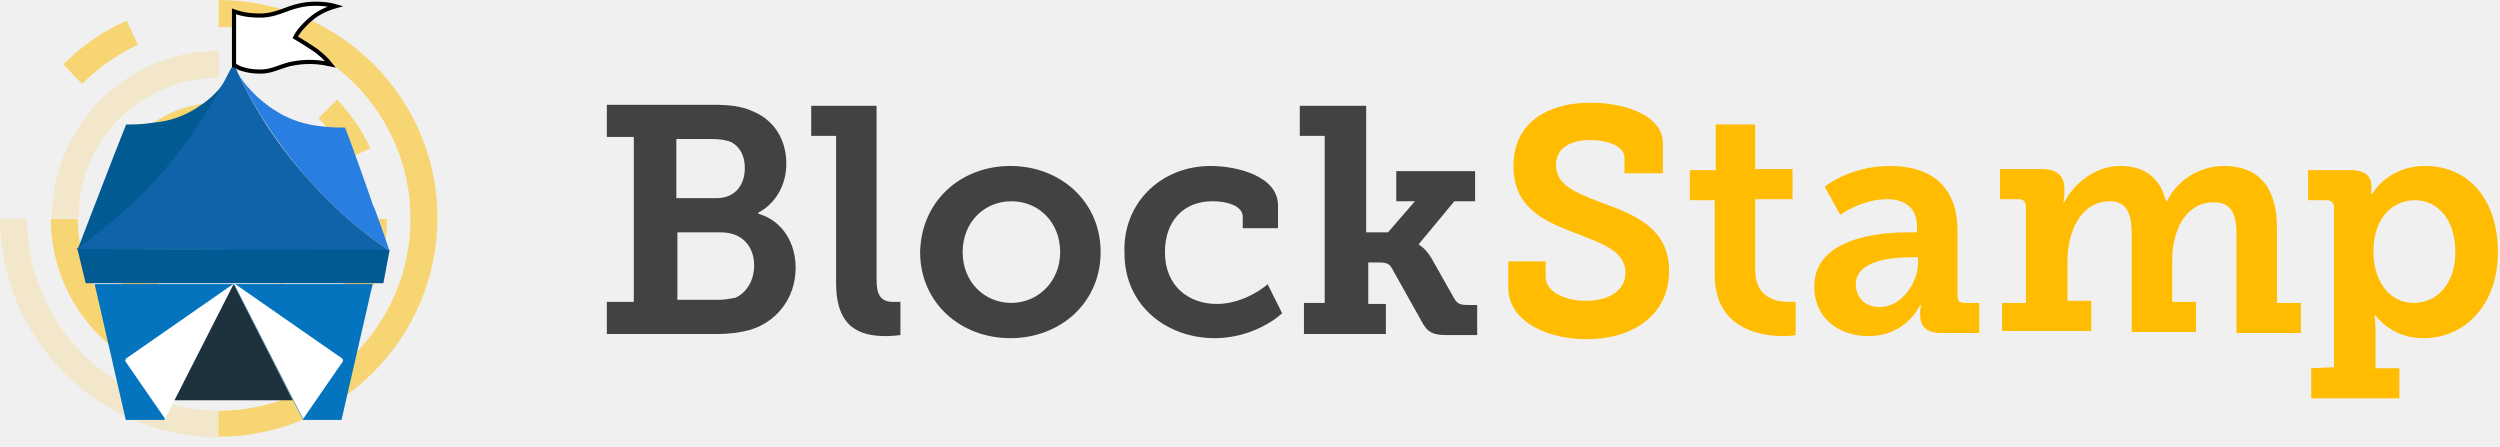
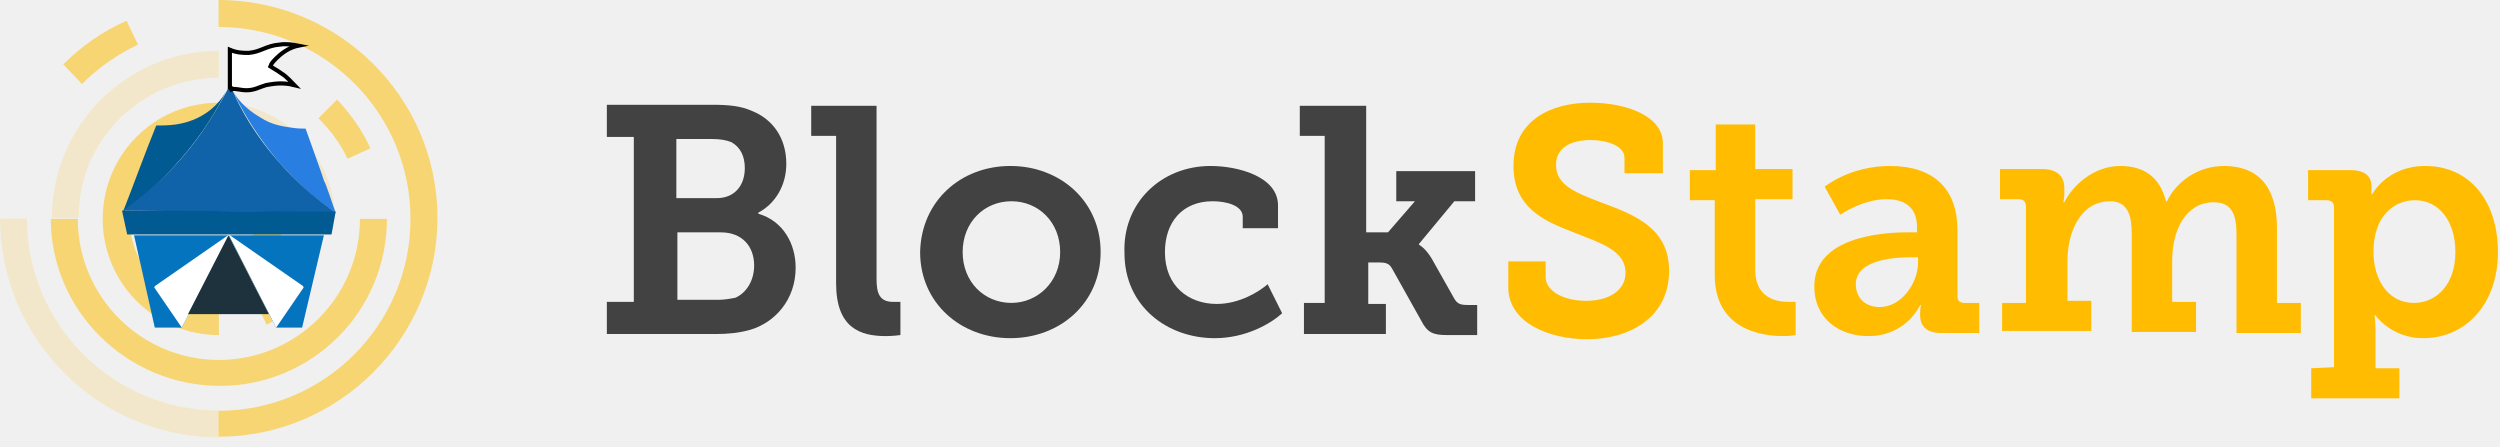
<svg xmlns="http://www.w3.org/2000/svg" version="1.1" id="Layer_1" x="0px" y="0px" viewBox="0 0 241 43" style="enable-background:new 0 0 241 43;" xml:space="preserve">
  <style type="text/css">
	.st0{opacity:0.52;}
	.st1{fill:#FFBC00;}
	.st2{opacity:0.3;}
	.st3{opacity:0.3;fill:#FFBC00;enable-background:new    ;}
	.st4{fill:#424242;}
	.st5{fill:#0474BE;}
	.st6{fill:#FFFFFF;}
	.st7{fill:#1E323E;}
	.st8{fill:#287EE1;}
	.st9{fill:#025A92;}
	.st10{fill:#1062A9;}
	.st11{fill:#FFFFFF;stroke:#000000;stroke-width:0.4;stroke-miterlimit:10;}
</style>
  <g id="Logo" transform="translate(19, 56)">
    <g>
      <g class="st0">
        <g id="Group-3" transform="translate(21.07104, 0)">
          <g id="Clip-2">
				</g>
          <path id="Fill-1" class="st1" d="M-19-13.9c11.6,0,21.1-9.5,21.1-21.1S-7.4-56-19-56v2.6c10.2,0,18.5,8.3,18.5,18.5      S-8.8-16.4-19-16.4V-13.9z" />
        </g>
        <g id="Group-6" transform="translate(0, 21.07104)" class="st2">
          <g id="Clip-5">
				</g>
          <path id="Fill-4" class="st1" d="M-16.4-56H-19c0,11.6,9.5,21.1,21.1,21.1v-2.6C-8.1-37.5-16.4-45.8-16.4-56" />
        </g>
        <path id="Fill-7" class="st1" d="M-11.5-34.9c0,7.5,6.1,13.6,13.6,13.6s13.6-6.1,13.6-13.6h2.6c0,8.9-7.2,16.1-16.1,16.1     S-14.1-26-14.1-34.9H-11.5z" />
        <path id="Fill-9" class="st3" d="M2.1-48.5v-2.6C-6.8-51.1-14-43.9-14-35h2.6C-11.5-42.4-5.4-48.5,2.1-48.5" />
-         <path id="Fill-11" class="st1" d="M2.1-43.5c-4.7,0-8.6,3.9-8.6,8.6c0,4.7,3.9,8.6,8.6,8.6v2.6c-6.2,0-11.2-5-11.2-11.2     s5-11.2,11.2-11.2" />
+         <path id="Fill-11" class="st1" d="M2.1-43.5c-4.7,0-8.6,3.9-8.6,8.6s3.9,8.6,8.6,8.6v2.6c-6.2,0-11.2-5-11.2-11.2     s5-11.2,11.2-11.2" />
        <path id="Fill-13" class="st3" d="M2.1-46.1v2.6c4.7,0,8.6,3.9,8.6,8.6h2.6C13.2-41.1,8.2-46.1,2.1-46.1" />
-         <path id="Fill-15" class="st1" d="M2.1-41.2c3.4,0,6.2,2.8,6.2,6.2s-2.8,6.2-6.2,6.2v-2.6c2,0,3.7-1.6,3.7-3.7     c0-2.1-1.6-3.7-3.7-3.7" />
+         <path id="Fill-15" class="st1" d="M2.1-41.2c3.4,0,6.2,2.8,6.2,6.2s-2.8,6.2-6.2,6.2v-2.6c2,0,3.7-1.6,3.7-3.7s-1.6-3.7-3.7-3.7" />
        <path id="Fill-17" class="st3" d="M2.1-41.2c-3.4,0-6.2,2.8-6.2,6.2h2.6c0-2,1.6-3.7,3.7-3.7v-2.5H2.1z" />
        <path id="Fill-19" class="st1" d="M9.9-27l-1.8-1.8l0,0c-0.7,0.7-1.5,1.3-2.5,1.8l1.1,2.3C7.9-25.3,9-26.1,9.9-27" />
        <path id="Fill-21" class="st1" d="M-6.8-54c-2.3,1-4.4,2.5-6.1,4.2l1.8,1.9c1.5-1.5,3.3-2.8,5.4-3.8L-6.8-54z" />
        <path id="Fill-23" class="st1" d="M16.7-41.7c-0.8-1.8-1.9-3.3-3.2-4.7l-1.8,1.8c1.1,1.1,2.1,2.4,2.8,3.9L16.7-41.7z" />
      </g>
      <path id="Fill-25" class="st1" d="M130-30.9v1.6c0,1.4,1.8,2.3,3.9,2.3c2.2,0,3.8-1,3.8-2.7c0-2.2-2.5-2.9-5-3.9    c-2.9-1.1-5.8-2.4-5.8-6.4c0-4.4,3.6-6.1,7.4-6.1c3.5,0,7,1.3,7,3.9v2.9h-3.7v-1.5c0-1.1-1.6-1.7-3.3-1.7c-1.8,0-3.3,0.7-3.3,2.4    c0,2,2,2.7,4.3,3.6c3.3,1.2,6.6,2.5,6.6,6.6c0,4.5-3.8,6.6-7.9,6.6c-3.7,0-7.6-1.6-7.6-5v-2.5h3.6V-30.9z" />
      <path id="Fill-27" class="st1" d="M146.3-36.7h-2.4v-2.9h2.5V-44h3.8v4.3h3.6v2.9h-3.6v6.8c0,2.7,2,3.1,3.2,3.1c0.4,0,0.7,0,0.7,0    v3.2c0,0-0.5,0.1-1.2,0.1c-2.2,0-6.6-0.7-6.6-5.9V-36.7z" />
      <path id="Fill-29" class="st1" d="M162.2-26.4c2.1,0,3.7-2.3,3.7-4.3v-0.5h-0.7c-1.5,0-5.3,0.2-5.3,2.6    C159.9-27.4,160.7-26.4,162.2-26.4 M164.8-33.6h1v-0.5c0-2-1.3-2.7-2.9-2.7c-2.4,0-4.5,1.5-4.5,1.5l-1.5-2.7c0,0,2.4-2,6.3-2    c4.2,0,6.5,2.2,6.5,6.2v6.3c0,0.5,0.2,0.7,0.7,0.7h1.4v2.9h-3.7c-1.5,0-2-0.8-2-1.7v-0.2c0-0.5,0.1-0.8,0.1-0.8h-0.1    c0,0-1.3,3-5,3c-2.7,0-5.2-1.6-5.2-4.8C155.9-33.1,162.3-33.6,164.8-33.6" />
      <path id="Fill-31" class="st1" d="M174-26.8h2.3v-9.3c0-0.4-0.2-0.7-0.7-0.7h-1.8v-2.9h4.1c1.4,0,2.1,0.7,2.1,1.8v0.7    c0,0.3-0.1,0.7-0.1,0.7h0.1c0.8-1.6,2.8-3.5,5.4-3.5c2.2,0,3.8,1,4.4,3.4h0.1c0.9-1.9,3-3.4,5.5-3.4c3.2,0,5.1,1.9,5.1,6v7.2h2.3    v2.9h-6.2v-9.4c0-1.8-0.3-3.2-2.2-3.2c-2.7,0-4,2.7-4,5.6v4h2.3v2.9h-6.2v-9.4c0-1.7-0.3-3.2-2.1-3.2c-2.8,0-4.1,2.9-4.1,5.8v3.8    h2.3v2.9H174V-26.8z" />
      <path id="Fill-33" class="st1" d="M213.7-26.8c2.2,0,4-1.8,4-4.9c0-3-1.6-5-3.9-5c-2,0-4,1.5-4,5    C209.8-29.2,211.1-26.8,213.7-26.8z M206-20.6V-36c0-0.4-0.2-0.7-0.7-0.7h-1.8v-2.9h4.1c1.5,0,2,0.7,2,1.5v0.1c0,0.4,0,0.7,0,0.7    h0.1c0,0,1.4-2.7,5.1-2.7c4.3,0,7,3.4,7,8.3c0,5-3.1,8.3-7.2,8.3c-3.1,0-4.6-2.2-4.6-2.2h-0.1c0,0,0.1,0.6,0.1,1.4v3.7h2.3v2.9    h-8.5v-2.9L206-20.6L206-20.6z" />
      <path id="Fill-35" class="st4" d="M50.3-27.1c0.5,0,1.1-0.1,1.6-0.2c1.1-0.5,1.8-1.7,1.8-3.1c0-1.9-1.2-3.2-3.2-3.2h-4.2v6.5    C46.3-27.1,50.3-27.1,50.3-27.1z M50.1-36.9c1.7,0,2.7-1.2,2.7-2.9c0-1.1-0.4-2-1.3-2.5c-0.5-0.2-1.1-0.3-1.9-0.3h-3.4v5.7H50.1z     M39.5-26.9h2.6v-15.9h-2.6v-3.1h10.1c1.6,0,2.8,0.1,3.9,0.6c2,0.8,3.3,2.6,3.3,5.1c0,2-1,3.8-2.7,4.7v0.1    c2.4,0.7,3.6,2.9,3.6,5.2c0,3.1-2,5.3-4.4,6c-1.1,0.3-2.1,0.4-3.3,0.4H39.5V-26.9z" />
      <path id="Fill-37" class="st4" d="M61.6-42.9h-2.4v-2.9h6.3v16.7c0,1.4,0.3,2.2,1.6,2.2c0.4,0,0.7,0,0.7,0v3.2    c0,0-0.7,0.1-1.4,0.1c-2.5,0-4.8-0.8-4.8-5.1C61.6-28.7,61.6-42.9,61.6-42.9z" />
      <path id="Fill-39" class="st4" d="M78.5-26.8c2.5,0,4.7-2,4.7-4.9s-2.1-4.9-4.7-4.9s-4.7,2-4.7,4.9S75.9-26.8,78.5-26.8 M78.4-40    c4.8,0,8.7,3.4,8.7,8.3s-3.9,8.3-8.7,8.3c-4.8,0-8.7-3.4-8.7-8.3C69.8-36.6,73.6-40,78.4-40" />
      <path id="Fill-41" class="st4" d="M97.7-40c2.6,0,6.5,1,6.5,3.8v2.2h-3.4v-1.1c0-1.1-1.6-1.5-2.9-1.5c-2.9,0-4.6,2-4.6,4.9    c0,3.3,2.3,5,5,5c2.2,0,4.1-1.2,4.9-1.9l1.4,2.8c-1.1,1-3.5,2.4-6.5,2.4c-4.6,0-8.7-3.1-8.7-8.2C89.2-36.4,92.9-40,97.7-40" />
-       <path id="Fill-43" class="st4" d="M106.4-26.8h2.3v-16.1h-2.4v-2.9h6.4v12.2h2.1l2.6-3h-1.8v-2.9h7.6v2.9h-2l-3.4,4.1v0.1    c0,0,0.6,0.3,1.2,1.3l2.2,3.9c0.3,0.5,0.6,0.6,1.3,0.6h0.9v2.9h-2.9c-1.3,0-1.9-0.2-2.5-1.4l-2.8-5c-0.3-0.6-0.8-0.6-1.4-0.6h-0.9    v4h1.7v2.9h-7.9v-3H106.4z" />
+       <path id="Fill-43" class="st4" d="M106.4-26.8h2.3v-16.1h-2.4v-2.9h6.4v12.2h2.1l2.6-3h-1.8v-2.9h7.6v2.9h-2l-3.4,4.1v0.1    c0,0,0.6,0.3,1.2,1.3l2.2,3.9c0.3,0.5,0.6,0.6,1.3,0.6h0.9v2.9h-2.9c-1.3,0-1.9-0.2-2.5-1.4l-2.8-5c-0.3-0.6-0.8-0.6-1.4-0.6h-0.9    v4h1.7v2.9h-7.9v-3C106.7-26.8,106.4-26.8,106.4-26.8z" />
    </g>
  </g>
  <g id="Logo_1_" transform="translate(39.95972, 10)">
    <g id="Base_1_" transform="translate(12.56283, 195.0834)">
-       <polygon id="Path-38" class="st5" points="-43.4,-177.7 -40.4,-164.6 -36.7,-164.6 -30,-177.7 -23.3,-164.6 -19.6,-164.6    -16.6,-177.7   " />
-       <path id="Left-Flap" class="st6" d="M-36.6-164.7l-3.8-5.5c-0.1-0.1,0-0.2,0-0.3l10.5-7.3L-36.6-164.7L-36.6-164.7z" />
-       <path id="Left-Flap_1_" class="st6" d="M-23.3-164.7l3.8-5.5c0.1-0.1,0-0.2,0-0.3l-10.5-7.3L-23.3-164.7L-23.3-164.7z" />
-       <polygon id="Shadow" class="st7" points="-35.7,-166.5 -30,-177.7 -24.3,-166.5   " />
+       <polygon id="Path-38" class="st5" points="-39.6,-182.4 -37.6,-173.5 -35,-173.5 -30.5,-182.4 -25.9,-173.5 -23.4,-173.5     -21.3,-182.4   " />
+       <path id="Left-Flap" class="st6" d="M-35-173.5l-2.6-3.8c-0.1-0.1,0-0.1,0-0.2l7.2-5L-35-173.5L-35-173.5z" />
+       <path id="Left-Flap_1_" class="st6" d="M-25.9-173.5l2.6-3.8c0.1-0.1,0-0.1,0-0.2l-7.2-5L-25.9-173.5L-25.9-173.5z" />
+       <polygon id="Shadow" class="st7" points="-34.4,-174.8 -30.5,-182.4 -26.6,-174.8   " />
    </g>
-     <path id="Shape" class="st8" d="M-2.4,14.2L-2.4,14.2C-2.5,13.9-3.9,9.8-4,9.8c0-0.1-2.6-7.4-2.7-7.5c-0.5,0-1.2,0-2.1-0.1   c-0.9-0.1-2.6-0.3-4.4-1.4c-2-1.2-3.3-2.8-3.8-3.7c1.3,2.8,3.4,6.3,6.5,9.9C-7.6,10.3-4.8,12.6-2.4,14.2L-2.4,14.2z" />
-     <path id="Shape_1_" class="st9" d="M-24.3,6.8c3.2-3.7,5.3-7.2,6.7-10.1c0,0-0.9,2.1-3.1,3.5C-22.4,1.4-24,1.7-25,1.8   C-26.2,2-27.1,2-27.8,2c-1.6,4-3.1,8-4.7,12.1l0,0h0C-30,12.4-27.2,10.1-24.3,6.8L-24.3,6.8z" />
-     <path id="Shape_2_" class="st10" d="M-2.4,14.2L-2.4,14.2c-2.4-1.6-5.2-3.9-8.1-7.2c-3.2-3.6-5.2-7.1-6.5-9.9   c-0.1-0.2-0.2-0.5-0.3-0.7c-0.1,0-0.1,0-0.2-0.1c0,0.1-0.1,0.2-0.2,0.3c-1.4,2.8-3.5,6.4-6.7,10.1c-2.9,3.3-5.8,5.6-8.2,7.3" />
-     <path id="Shape_3_" class="st9" d="M-17.5,17.3l13.5,0H-3l0.6-3.2c-10.1,0-20-0.1-30.1-0.1l0.8,3.3h0.9L-17.5,17.3L-17.5,17.3z" />
-     <path id="Flag" class="st11" d="M-14.9-3.1c1.1,0,1.7-0.4,2.8-0.7c0.9-0.2,2.2-0.4,4,0c-0.4-0.5-1-1.1-1.8-1.6   c-0.6-0.4-1.1-0.7-1.6-1c0.2-0.4,0.5-0.8,0.9-1.2c1.1-1.2,2.3-1.6,3-1.8c-0.7-0.2-1.7-0.3-2.7-0.2c-1.9,0.2-2.6,1-4.4,1.1   c-0.7,0-1.6,0-2.7-0.4v5.2c0,0,0.1,0,0.2,0.1c0.1,0,0.1,0,0.2,0.1C-16.6-3.3-15.8-3.1-14.9-3.1L-14.9-3.1z" />
+     <path id="Shape" class="st8" d="M-7.6,10.5L-7.6,10.5c-0.1-0.2-1-3-1.1-3c0-0.1-1.8-5.1-1.8-5.1c-0.3,0-0.8,0-1.4-0.1s-1.8-0.2-3-1   c-1.4-0.8-2.3-1.9-2.6-2.5c0.9,1.9,2.3,4.3,4.4,6.8C-11.2,7.8-9.3,9.4-7.6,10.5L-7.6,10.5z" />
+     <path id="Shape_1_" class="st9" d="M-22.6,5.4c2.2-2.5,3.6-4.9,4.6-6.9c0,0-0.6,1.4-2.1,2.4c-1.2,0.8-2.3,1-2.9,1.1   c-0.8,0.1-1.4,0.1-1.9,0.1c-1.1,2.7-2.1,5.5-3.2,8.3l0,0l0,0C-26.5,9.3-24.6,7.7-22.6,5.4L-22.6,5.4z" />
+     <path id="Shape_2_" class="st10" d="M-7.6,10.5L-7.6,10.5c-1.6-1.1-3.6-2.7-5.5-4.9c-2.2-2.5-3.6-4.9-4.4-6.8   c-0.1-0.1-0.1-0.3-0.2-0.5c-0.1,0-0.1,0-0.1-0.1c0,0.1-0.1,0.1-0.1,0.2c-1,1.9-2.4,4.4-4.6,6.9c-2,2.3-4,3.8-5.6,5" />
+     <path id="Shape_3_" class="st9" d="M-17.9,12.6h9.2H-8l0.4-2.2c-6.9,0-13.7-0.1-20.6-0.1l0.5,2.3h0.6H-17.9L-17.9,12.6z" />
+     <path id="Flag" class="st11" d="M-16.2-1.3c0.8,0,1.2-0.3,1.9-0.5c0.6-0.1,1.5-0.3,2.7,0c-0.3-0.3-0.7-0.8-1.2-1.1   c-0.4-0.3-0.8-0.5-1.1-0.7c0.1-0.3,0.3-0.5,0.6-0.8c0.8-0.8,1.6-1.1,2.1-1.2c-0.5-0.1-1.2-0.2-1.8-0.1c-1.3,0.1-1.8,0.7-3,0.8   c-0.5,0-1.1,0-1.8-0.3v3.6c0,0,0.1,0,0.1,0.1c0.1,0,0.1,0,0.1,0.1C-17.3-1.5-16.8-1.3-16.2-1.3L-16.2-1.3z" />
  </g>
</svg>
